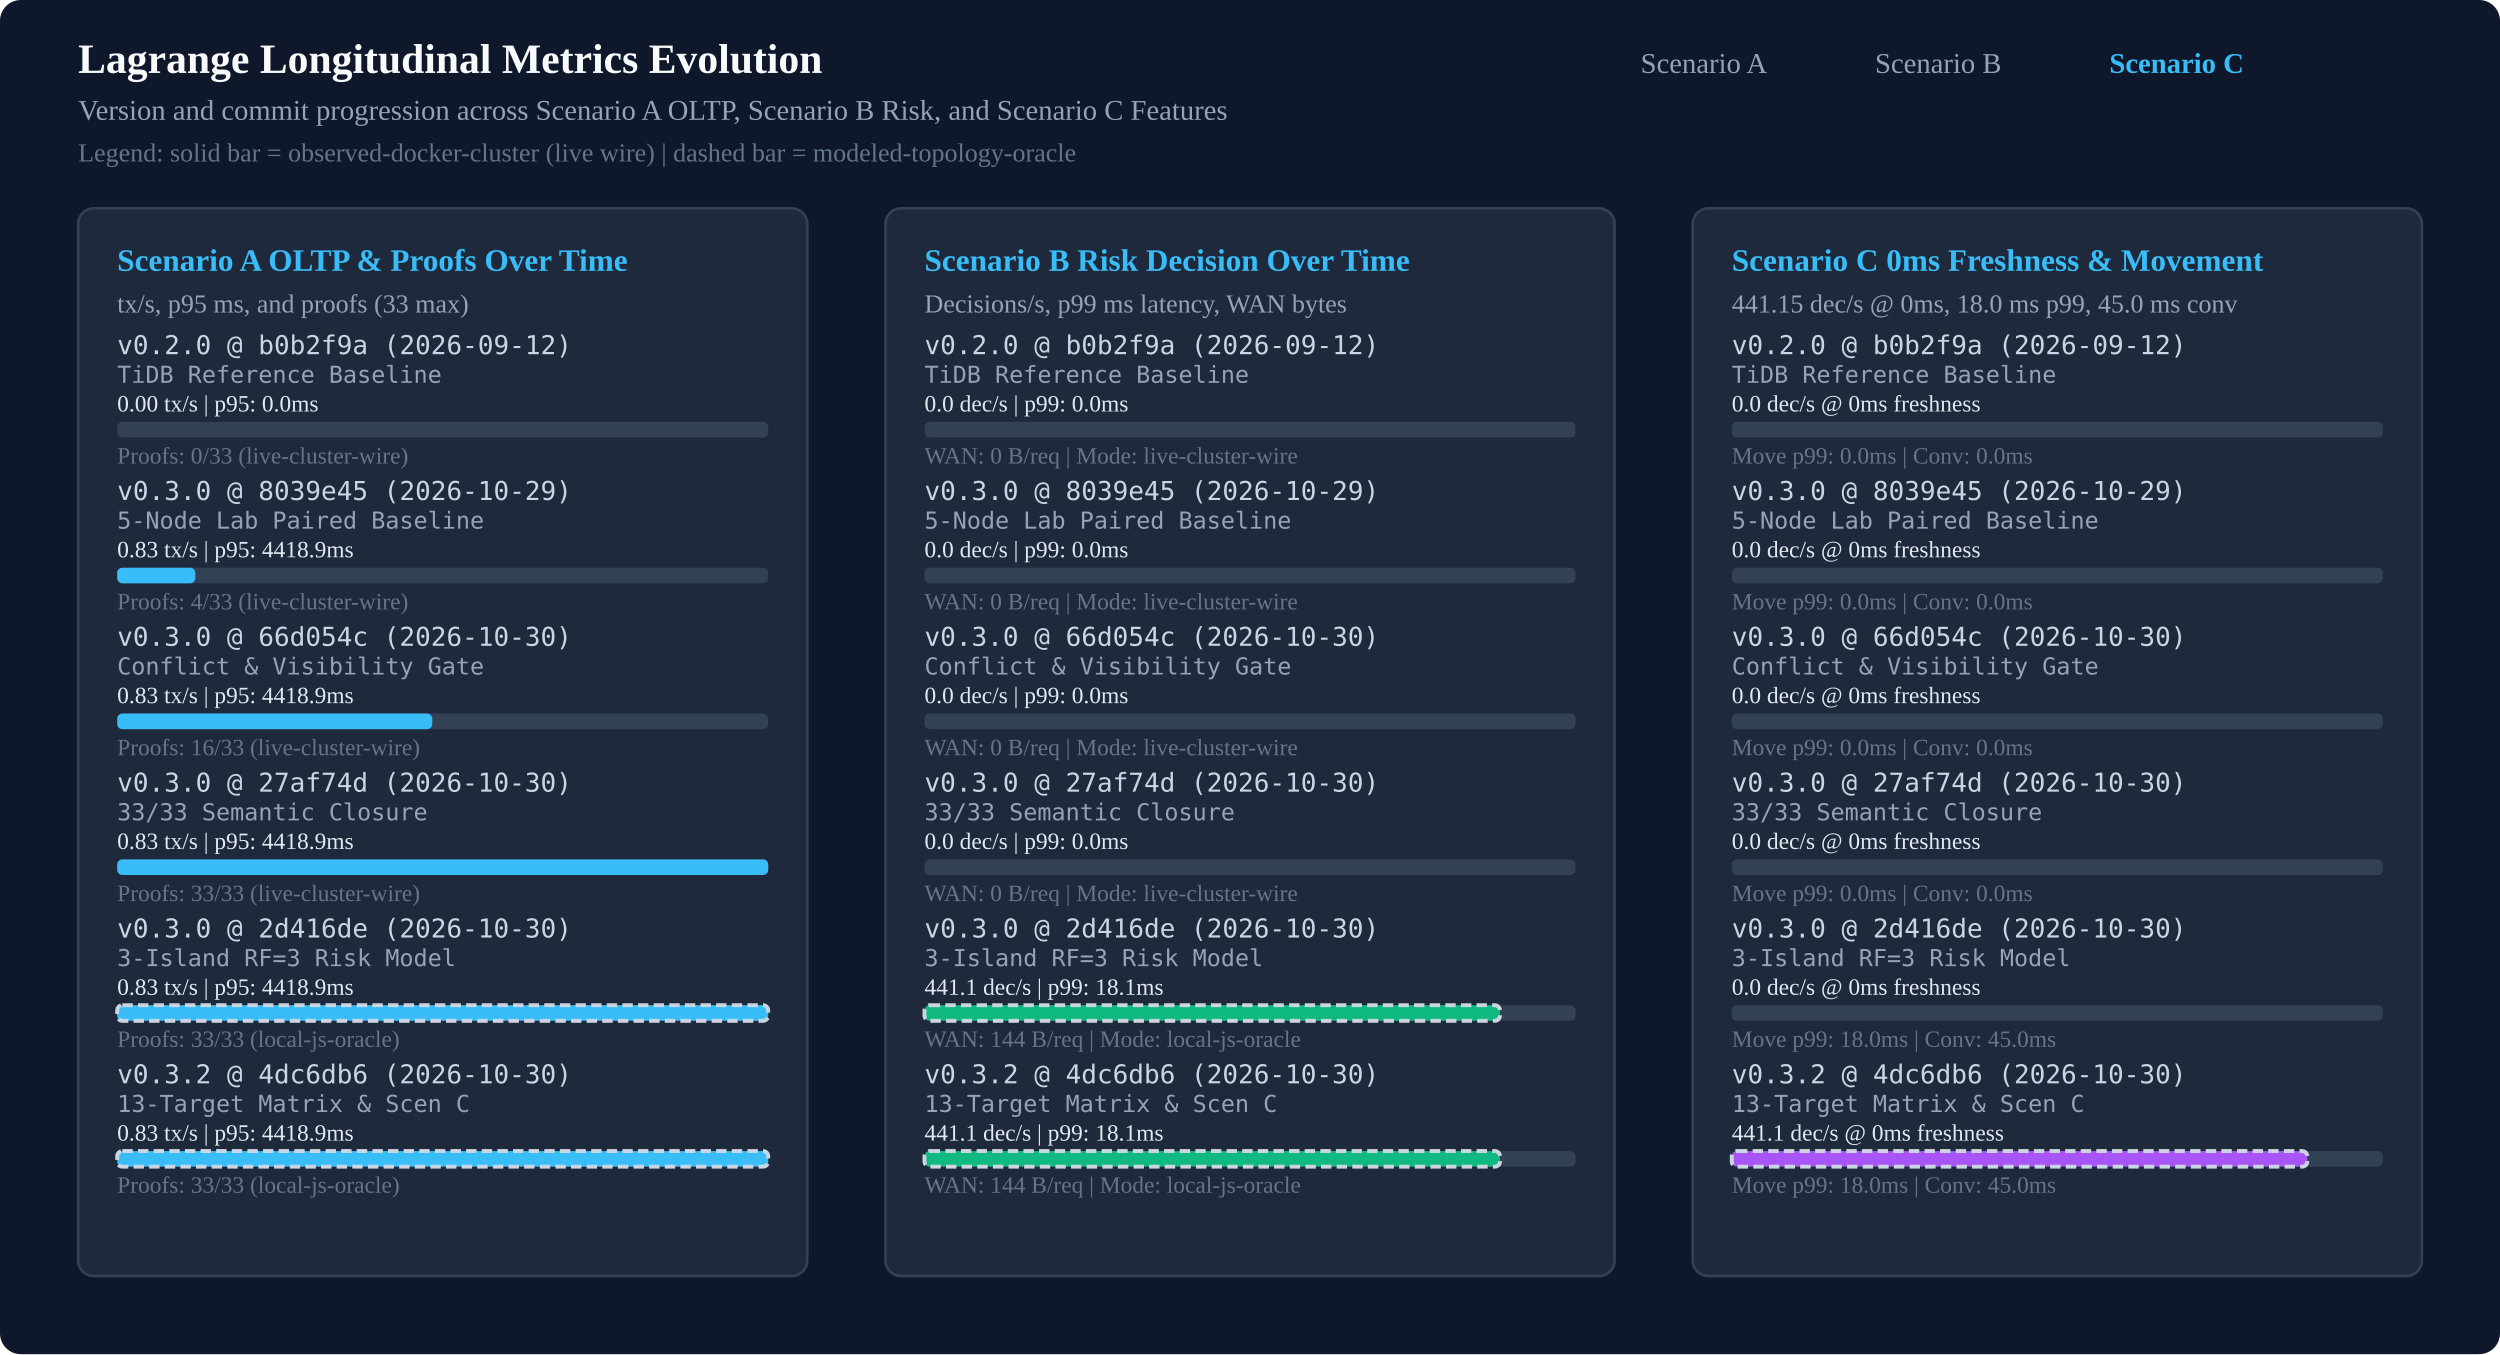
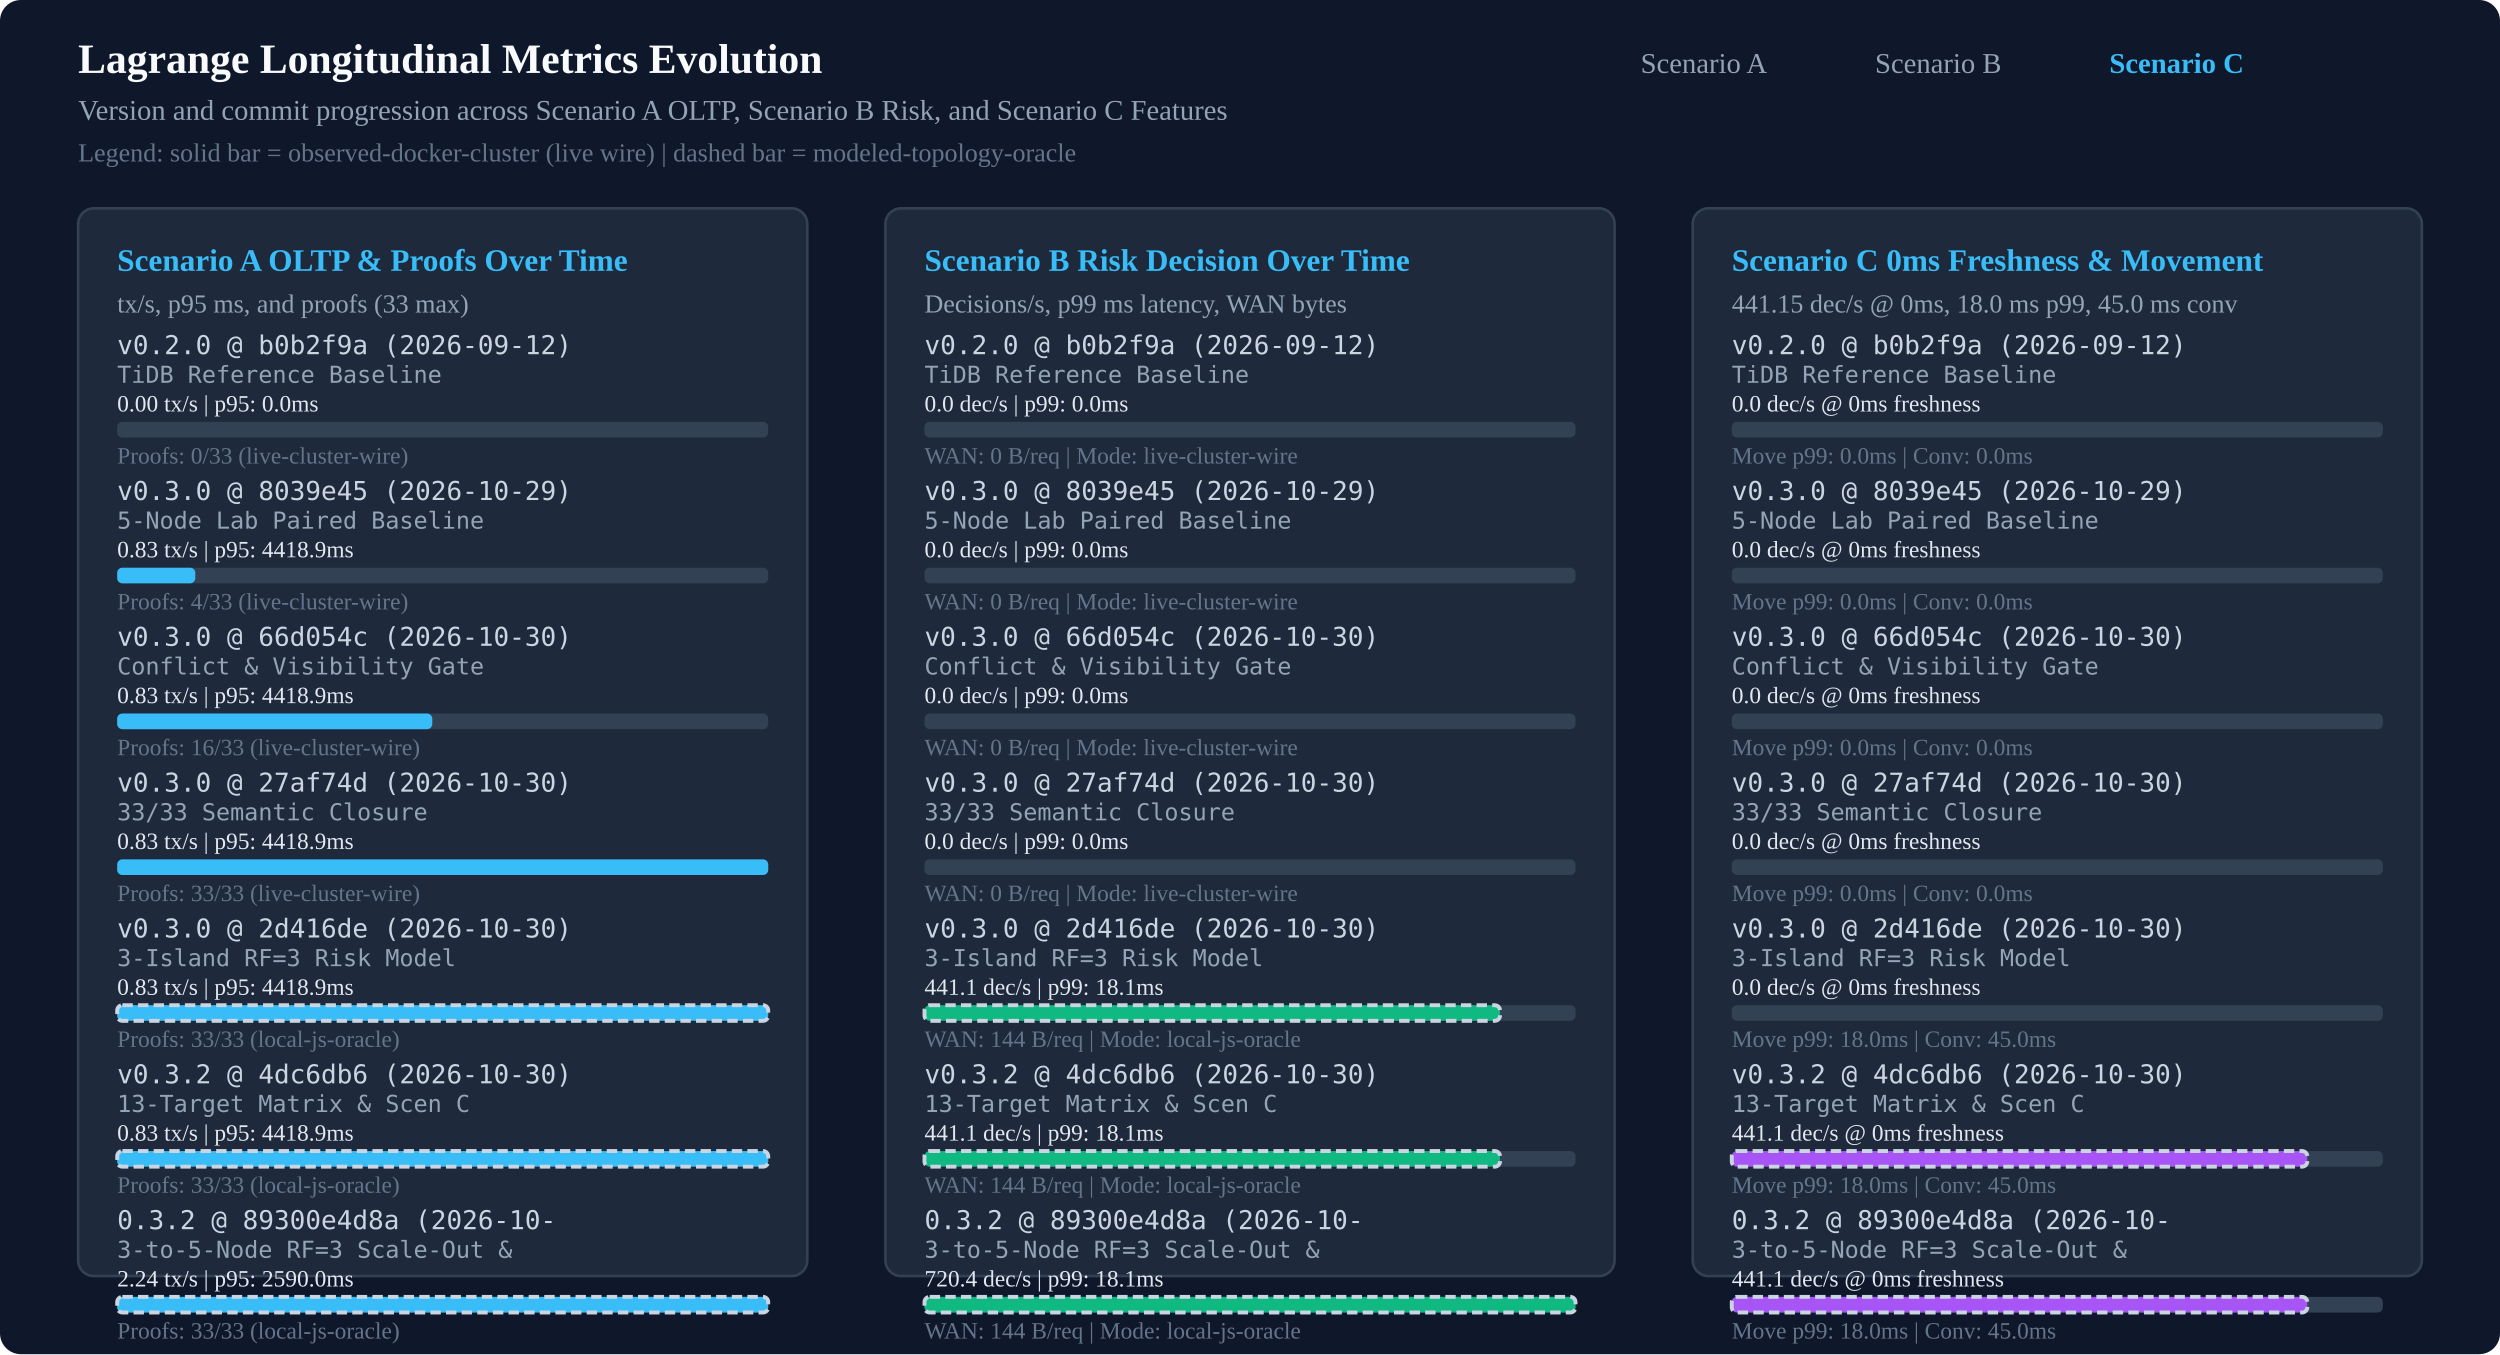
<svg xmlns="http://www.w3.org/2000/svg" viewBox="0 0 960 520" width="960" height="520">
  <rect width="960" height="520" fill="#0f172a" rx="8" />
  <text x="30" y="28" fill="#f8fafc" font-size="16" font-weight="bold">Lagrange Longitudinal Metrics Evolution</text>
  <text x="30" y="46" fill="#94a3b8" font-size="11">Version and commit progression across Scenario A OLTP, Scenario B Risk, and Scenario C Features</text>
  <text x="30" y="62" fill="#64748b" font-size="10">Legend: solid bar = observed-docker-cluster (live wire) | dashed bar = modeled-topology-oracle</text>
  <a href="tidb-reference-scenarios.md#scenario-a-tidb-oltp-baseline">
    <text x="630" y="28" fill="#94a3b8" font-size="11">Scenario A</text>
  </a>
  <a href="tidb-reference-scenarios.md#scenario-b-tidb-distributed-risk-decision">
    <text x="720" y="28" fill="#94a3b8" font-size="11">Scenario B</text>
  </a>
  <a href="tidb-reference-scenarios.md#scenario-c-streaming-feature-risk-decision">
    <text x="810" y="28" fill="#38bdf8" font-size="11" font-weight="bold">Scenario C</text>
  </a>
  <rect x="30" y="80" width="280" height="410" fill="#1e293b" rx="6" stroke="#334155" />
  <a href="tidb-reference-scenarios.md#scenario-a-tidb-oltp-baseline">
    <text x="45" y="104" fill="#38bdf8" font-size="12" font-weight="bold">Scenario A OLTP &amp; Proofs Over Time</text>
  </a>
  <text x="45" y="120" fill="#94a3b8" font-size="10">tx/s, p95 ms, and proofs (33 max)</text>
  <text x="45" y="136" fill="#cbd5e1" font-size="10" font-family="monospace">v0.2.0 @ b0b2f9a (2026-09-12)</text>
  <text x="45" y="147" fill="#94a3b8" font-size="9" font-family="monospace">TiDB Reference Baseline</text>
  <text x="45" y="158" fill="#e2e8f0" font-size="9">0.00 tx/s | p95: 0.0ms</text>
  <rect x="45" y="162" width="250" height="6" fill="#334155" rx="2" />
  <text x="45" y="178" fill="#64748b" font-size="9">Proofs: 0/33 (live-cluster-wire)</text>
  <text x="45" y="192" fill="#cbd5e1" font-size="10" font-family="monospace">v0.3.0 @ 8039e45 (2026-10-29)</text>
  <text x="45" y="203" fill="#94a3b8" font-size="9" font-family="monospace">5-Node Lab Paired Baseline</text>
  <text x="45" y="214" fill="#e2e8f0" font-size="9">0.83 tx/s | p95: 4418.9ms</text>
  <rect x="45" y="218" width="250" height="6" fill="#334155" rx="2" />
  <rect x="45" y="218" width="30" height="6" fill="#38bdf8" rx="2" />
  <text x="45" y="234" fill="#64748b" font-size="9">Proofs: 4/33 (live-cluster-wire)</text>
  <text x="45" y="248" fill="#cbd5e1" font-size="10" font-family="monospace">v0.3.0 @ 66d054c (2026-10-30)</text>
  <text x="45" y="259" fill="#94a3b8" font-size="9" font-family="monospace">Conflict &amp; Visibility Gate</text>
  <text x="45" y="270" fill="#e2e8f0" font-size="9">0.83 tx/s | p95: 4418.9ms</text>
  <rect x="45" y="274" width="250" height="6" fill="#334155" rx="2" />
  <rect x="45" y="274" width="121" height="6" fill="#38bdf8" rx="2" />
  <text x="45" y="290" fill="#64748b" font-size="9">Proofs: 16/33 (live-cluster-wire)</text>
  <text x="45" y="304" fill="#cbd5e1" font-size="10" font-family="monospace">v0.3.0 @ 27af74d (2026-10-30)</text>
  <text x="45" y="315" fill="#94a3b8" font-size="9" font-family="monospace">33/33 Semantic Closure</text>
  <text x="45" y="326" fill="#e2e8f0" font-size="9">0.83 tx/s | p95: 4418.9ms</text>
  <rect x="45" y="330" width="250" height="6" fill="#334155" rx="2" />
  <rect x="45" y="330" width="250" height="6" fill="#38bdf8" rx="2" />
  <text x="45" y="346" fill="#64748b" font-size="9">Proofs: 33/33 (live-cluster-wire)</text>
  <text x="45" y="360" fill="#cbd5e1" font-size="10" font-family="monospace">v0.3.0 @ 2d416de (2026-10-30)</text>
  <text x="45" y="371" fill="#94a3b8" font-size="9" font-family="monospace">3-Island RF=3 Risk Model</text>
  <text x="45" y="382" fill="#e2e8f0" font-size="9">0.83 tx/s | p95: 4418.9ms</text>
  <rect x="45" y="386" width="250" height="6" fill="#334155" rx="2" />
  <rect x="45" y="386" width="250" height="6" fill="#38bdf8" rx="2" stroke="#cbd5e1" stroke-width="1.5" stroke-dasharray="4,2" />
  <text x="45" y="402" fill="#64748b" font-size="9">Proofs: 33/33 (local-js-oracle)</text>
  <text x="45" y="416" fill="#cbd5e1" font-size="10" font-family="monospace">v0.3.2 @ 4dc6db6 (2026-10-30)</text>
  <text x="45" y="427" fill="#94a3b8" font-size="9" font-family="monospace">13-Target Matrix &amp; Scen C</text>
  <text x="45" y="438" fill="#e2e8f0" font-size="9">0.83 tx/s | p95: 4418.9ms</text>
  <rect x="45" y="442" width="250" height="6" fill="#334155" rx="2" />
  <rect x="45" y="442" width="250" height="6" fill="#38bdf8" rx="2" stroke="#cbd5e1" stroke-width="1.5" stroke-dasharray="4,2" />
  <text x="45" y="458" fill="#64748b" font-size="9">Proofs: 33/33 (local-js-oracle)</text>
+   <text x="45" y="472" fill="#cbd5e1" font-size="10" font-family="monospace">0.3.2 @ 89300e4d8a (2026-10-</text>
+   <text x="45" y="483" fill="#94a3b8" font-size="9" font-family="monospace">3-to-5-Node RF=3 Scale-Out &amp;</text>
+   <text x="45" y="494" fill="#e2e8f0" font-size="9">2.24 tx/s | p95: 2590.0ms</text>
+   <rect x="45" y="498" width="250" height="6" fill="#334155" rx="2" />
+   <rect x="45" y="498" width="250" height="6" fill="#38bdf8" rx="2" stroke="#cbd5e1" stroke-width="1.5" stroke-dasharray="4,2" />
+   <text x="45" y="514" fill="#64748b" font-size="9">Proofs: 33/33 (local-js-oracle)</text>
  <rect x="340" y="80" width="280" height="410" fill="#1e293b" rx="6" stroke="#334155" />
  <a href="tidb-reference-scenarios.md#scenario-b-tidb-distributed-risk-decision">
    <text x="355" y="104" fill="#38bdf8" font-size="12" font-weight="bold">Scenario B Risk Decision Over Time</text>
  </a>
  <text x="355" y="120" fill="#94a3b8" font-size="10">Decisions/s, p99 ms latency, WAN bytes</text>
  <text x="355" y="136" fill="#cbd5e1" font-size="10" font-family="monospace">v0.2.0 @ b0b2f9a (2026-09-12)</text>
  <text x="355" y="147" fill="#94a3b8" font-size="9" font-family="monospace">TiDB Reference Baseline</text>
  <text x="355" y="158" fill="#e2e8f0" font-size="9">0.0 dec/s | p99: 0.0ms</text>
  <rect x="355" y="162" width="250" height="6" fill="#334155" rx="2" />
  <text x="355" y="178" fill="#64748b" font-size="9">WAN: 0 B/req | Mode: live-cluster-wire</text>
  <text x="355" y="192" fill="#cbd5e1" font-size="10" font-family="monospace">v0.3.0 @ 8039e45 (2026-10-29)</text>
  <text x="355" y="203" fill="#94a3b8" font-size="9" font-family="monospace">5-Node Lab Paired Baseline</text>
  <text x="355" y="214" fill="#e2e8f0" font-size="9">0.0 dec/s | p99: 0.0ms</text>
  <rect x="355" y="218" width="250" height="6" fill="#334155" rx="2" />
  <text x="355" y="234" fill="#64748b" font-size="9">WAN: 0 B/req | Mode: live-cluster-wire</text>
  <text x="355" y="248" fill="#cbd5e1" font-size="10" font-family="monospace">v0.3.0 @ 66d054c (2026-10-30)</text>
  <text x="355" y="259" fill="#94a3b8" font-size="9" font-family="monospace">Conflict &amp; Visibility Gate</text>
  <text x="355" y="270" fill="#e2e8f0" font-size="9">0.0 dec/s | p99: 0.0ms</text>
  <rect x="355" y="274" width="250" height="6" fill="#334155" rx="2" />
  <text x="355" y="290" fill="#64748b" font-size="9">WAN: 0 B/req | Mode: live-cluster-wire</text>
  <text x="355" y="304" fill="#cbd5e1" font-size="10" font-family="monospace">v0.3.0 @ 27af74d (2026-10-30)</text>
  <text x="355" y="315" fill="#94a3b8" font-size="9" font-family="monospace">33/33 Semantic Closure</text>
  <text x="355" y="326" fill="#e2e8f0" font-size="9">0.0 dec/s | p99: 0.0ms</text>
  <rect x="355" y="330" width="250" height="6" fill="#334155" rx="2" />
  <text x="355" y="346" fill="#64748b" font-size="9">WAN: 0 B/req | Mode: live-cluster-wire</text>
  <text x="355" y="360" fill="#cbd5e1" font-size="10" font-family="monospace">v0.3.0 @ 2d416de (2026-10-30)</text>
  <text x="355" y="371" fill="#94a3b8" font-size="9" font-family="monospace">3-Island RF=3 Risk Model</text>
  <text x="355" y="382" fill="#e2e8f0" font-size="9">441.1 dec/s | p99: 18.1ms</text>
  <rect x="355" y="386" width="250" height="6" fill="#334155" rx="2" />
  <rect x="355" y="386" width="221" height="6" fill="#10b981" rx="2" stroke="#cbd5e1" stroke-width="1.5" stroke-dasharray="4,2" />
  <text x="355" y="402" fill="#64748b" font-size="9">WAN: 144 B/req | Mode: local-js-oracle</text>
  <text x="355" y="416" fill="#cbd5e1" font-size="10" font-family="monospace">v0.3.2 @ 4dc6db6 (2026-10-30)</text>
  <text x="355" y="427" fill="#94a3b8" font-size="9" font-family="monospace">13-Target Matrix &amp; Scen C</text>
  <text x="355" y="438" fill="#e2e8f0" font-size="9">441.1 dec/s | p99: 18.1ms</text>
  <rect x="355" y="442" width="250" height="6" fill="#334155" rx="2" />
  <rect x="355" y="442" width="221" height="6" fill="#10b981" rx="2" stroke="#cbd5e1" stroke-width="1.5" stroke-dasharray="4,2" />
  <text x="355" y="458" fill="#64748b" font-size="9">WAN: 144 B/req | Mode: local-js-oracle</text>
+   <text x="355" y="472" fill="#cbd5e1" font-size="10" font-family="monospace">0.3.2 @ 89300e4d8a (2026-10-</text>
+   <text x="355" y="483" fill="#94a3b8" font-size="9" font-family="monospace">3-to-5-Node RF=3 Scale-Out &amp;</text>
+   <text x="355" y="494" fill="#e2e8f0" font-size="9">720.4 dec/s | p99: 18.1ms</text>
+   <rect x="355" y="498" width="250" height="6" fill="#334155" rx="2" />
+   <rect x="355" y="498" width="250" height="6" fill="#10b981" rx="2" stroke="#cbd5e1" stroke-width="1.5" stroke-dasharray="4,2" />
+   <text x="355" y="514" fill="#64748b" font-size="9">WAN: 144 B/req | Mode: local-js-oracle</text>
  <rect x="650" y="80" width="280" height="410" fill="#1e293b" rx="6" stroke="#334155" />
  <a href="tidb-reference-scenarios.md#scenario-c-streaming-feature-risk-decision">
    <text x="665" y="104" fill="#38bdf8" font-size="12" font-weight="bold">Scenario C 0ms Freshness &amp; Movement</text>
  </a>
  <text x="665" y="120" fill="#94a3b8" font-size="10">441.15 dec/s @ 0ms, 18.0 ms p99, 45.0 ms conv</text>
  <text x="665" y="136" fill="#cbd5e1" font-size="10" font-family="monospace">v0.2.0 @ b0b2f9a (2026-09-12)</text>
  <text x="665" y="147" fill="#94a3b8" font-size="9" font-family="monospace">TiDB Reference Baseline</text>
  <text x="665" y="158" fill="#e2e8f0" font-size="9">0.0 dec/s @ 0ms freshness</text>
  <rect x="665" y="162" width="250" height="6" fill="#334155" rx="2" />
  <text x="665" y="178" fill="#64748b" font-size="9">Move p99: 0.0ms | Conv: 0.0ms</text>
  <text x="665" y="192" fill="#cbd5e1" font-size="10" font-family="monospace">v0.3.0 @ 8039e45 (2026-10-29)</text>
  <text x="665" y="203" fill="#94a3b8" font-size="9" font-family="monospace">5-Node Lab Paired Baseline</text>
  <text x="665" y="214" fill="#e2e8f0" font-size="9">0.0 dec/s @ 0ms freshness</text>
  <rect x="665" y="218" width="250" height="6" fill="#334155" rx="2" />
  <text x="665" y="234" fill="#64748b" font-size="9">Move p99: 0.0ms | Conv: 0.0ms</text>
  <text x="665" y="248" fill="#cbd5e1" font-size="10" font-family="monospace">v0.3.0 @ 66d054c (2026-10-30)</text>
  <text x="665" y="259" fill="#94a3b8" font-size="9" font-family="monospace">Conflict &amp; Visibility Gate</text>
  <text x="665" y="270" fill="#e2e8f0" font-size="9">0.0 dec/s @ 0ms freshness</text>
  <rect x="665" y="274" width="250" height="6" fill="#334155" rx="2" />
  <text x="665" y="290" fill="#64748b" font-size="9">Move p99: 0.0ms | Conv: 0.0ms</text>
  <text x="665" y="304" fill="#cbd5e1" font-size="10" font-family="monospace">v0.3.0 @ 27af74d (2026-10-30)</text>
  <text x="665" y="315" fill="#94a3b8" font-size="9" font-family="monospace">33/33 Semantic Closure</text>
  <text x="665" y="326" fill="#e2e8f0" font-size="9">0.0 dec/s @ 0ms freshness</text>
  <rect x="665" y="330" width="250" height="6" fill="#334155" rx="2" />
  <text x="665" y="346" fill="#64748b" font-size="9">Move p99: 0.0ms | Conv: 0.0ms</text>
  <text x="665" y="360" fill="#cbd5e1" font-size="10" font-family="monospace">v0.3.0 @ 2d416de (2026-10-30)</text>
  <text x="665" y="371" fill="#94a3b8" font-size="9" font-family="monospace">3-Island RF=3 Risk Model</text>
  <text x="665" y="382" fill="#e2e8f0" font-size="9">0.0 dec/s @ 0ms freshness</text>
  <rect x="665" y="386" width="250" height="6" fill="#334155" rx="2" />
  <text x="665" y="402" fill="#64748b" font-size="9">Move p99: 18.0ms | Conv: 45.0ms</text>
  <text x="665" y="416" fill="#cbd5e1" font-size="10" font-family="monospace">v0.3.2 @ 4dc6db6 (2026-10-30)</text>
  <text x="665" y="427" fill="#94a3b8" font-size="9" font-family="monospace">13-Target Matrix &amp; Scen C</text>
  <text x="665" y="438" fill="#e2e8f0" font-size="9">441.1 dec/s @ 0ms freshness</text>
  <rect x="665" y="442" width="250" height="6" fill="#334155" rx="2" />
  <rect x="665" y="442" width="221" height="6" fill="#a855f7" rx="2" stroke="#cbd5e1" stroke-width="1.5" stroke-dasharray="4,2" />
  <text x="665" y="458" fill="#64748b" font-size="9">Move p99: 18.0ms | Conv: 45.0ms</text>
+   <text x="665" y="472" fill="#cbd5e1" font-size="10" font-family="monospace">0.3.2 @ 89300e4d8a (2026-10-</text>
+   <text x="665" y="483" fill="#94a3b8" font-size="9" font-family="monospace">3-to-5-Node RF=3 Scale-Out &amp;</text>
+   <text x="665" y="494" fill="#e2e8f0" font-size="9">441.1 dec/s @ 0ms freshness</text>
+   <rect x="665" y="498" width="250" height="6" fill="#334155" rx="2" />
+   <rect x="665" y="498" width="221" height="6" fill="#a855f7" rx="2" stroke="#cbd5e1" stroke-width="1.5" stroke-dasharray="4,2" />
+   <text x="665" y="514" fill="#64748b" font-size="9">Move p99: 18.0ms | Conv: 45.0ms</text>
</svg>
